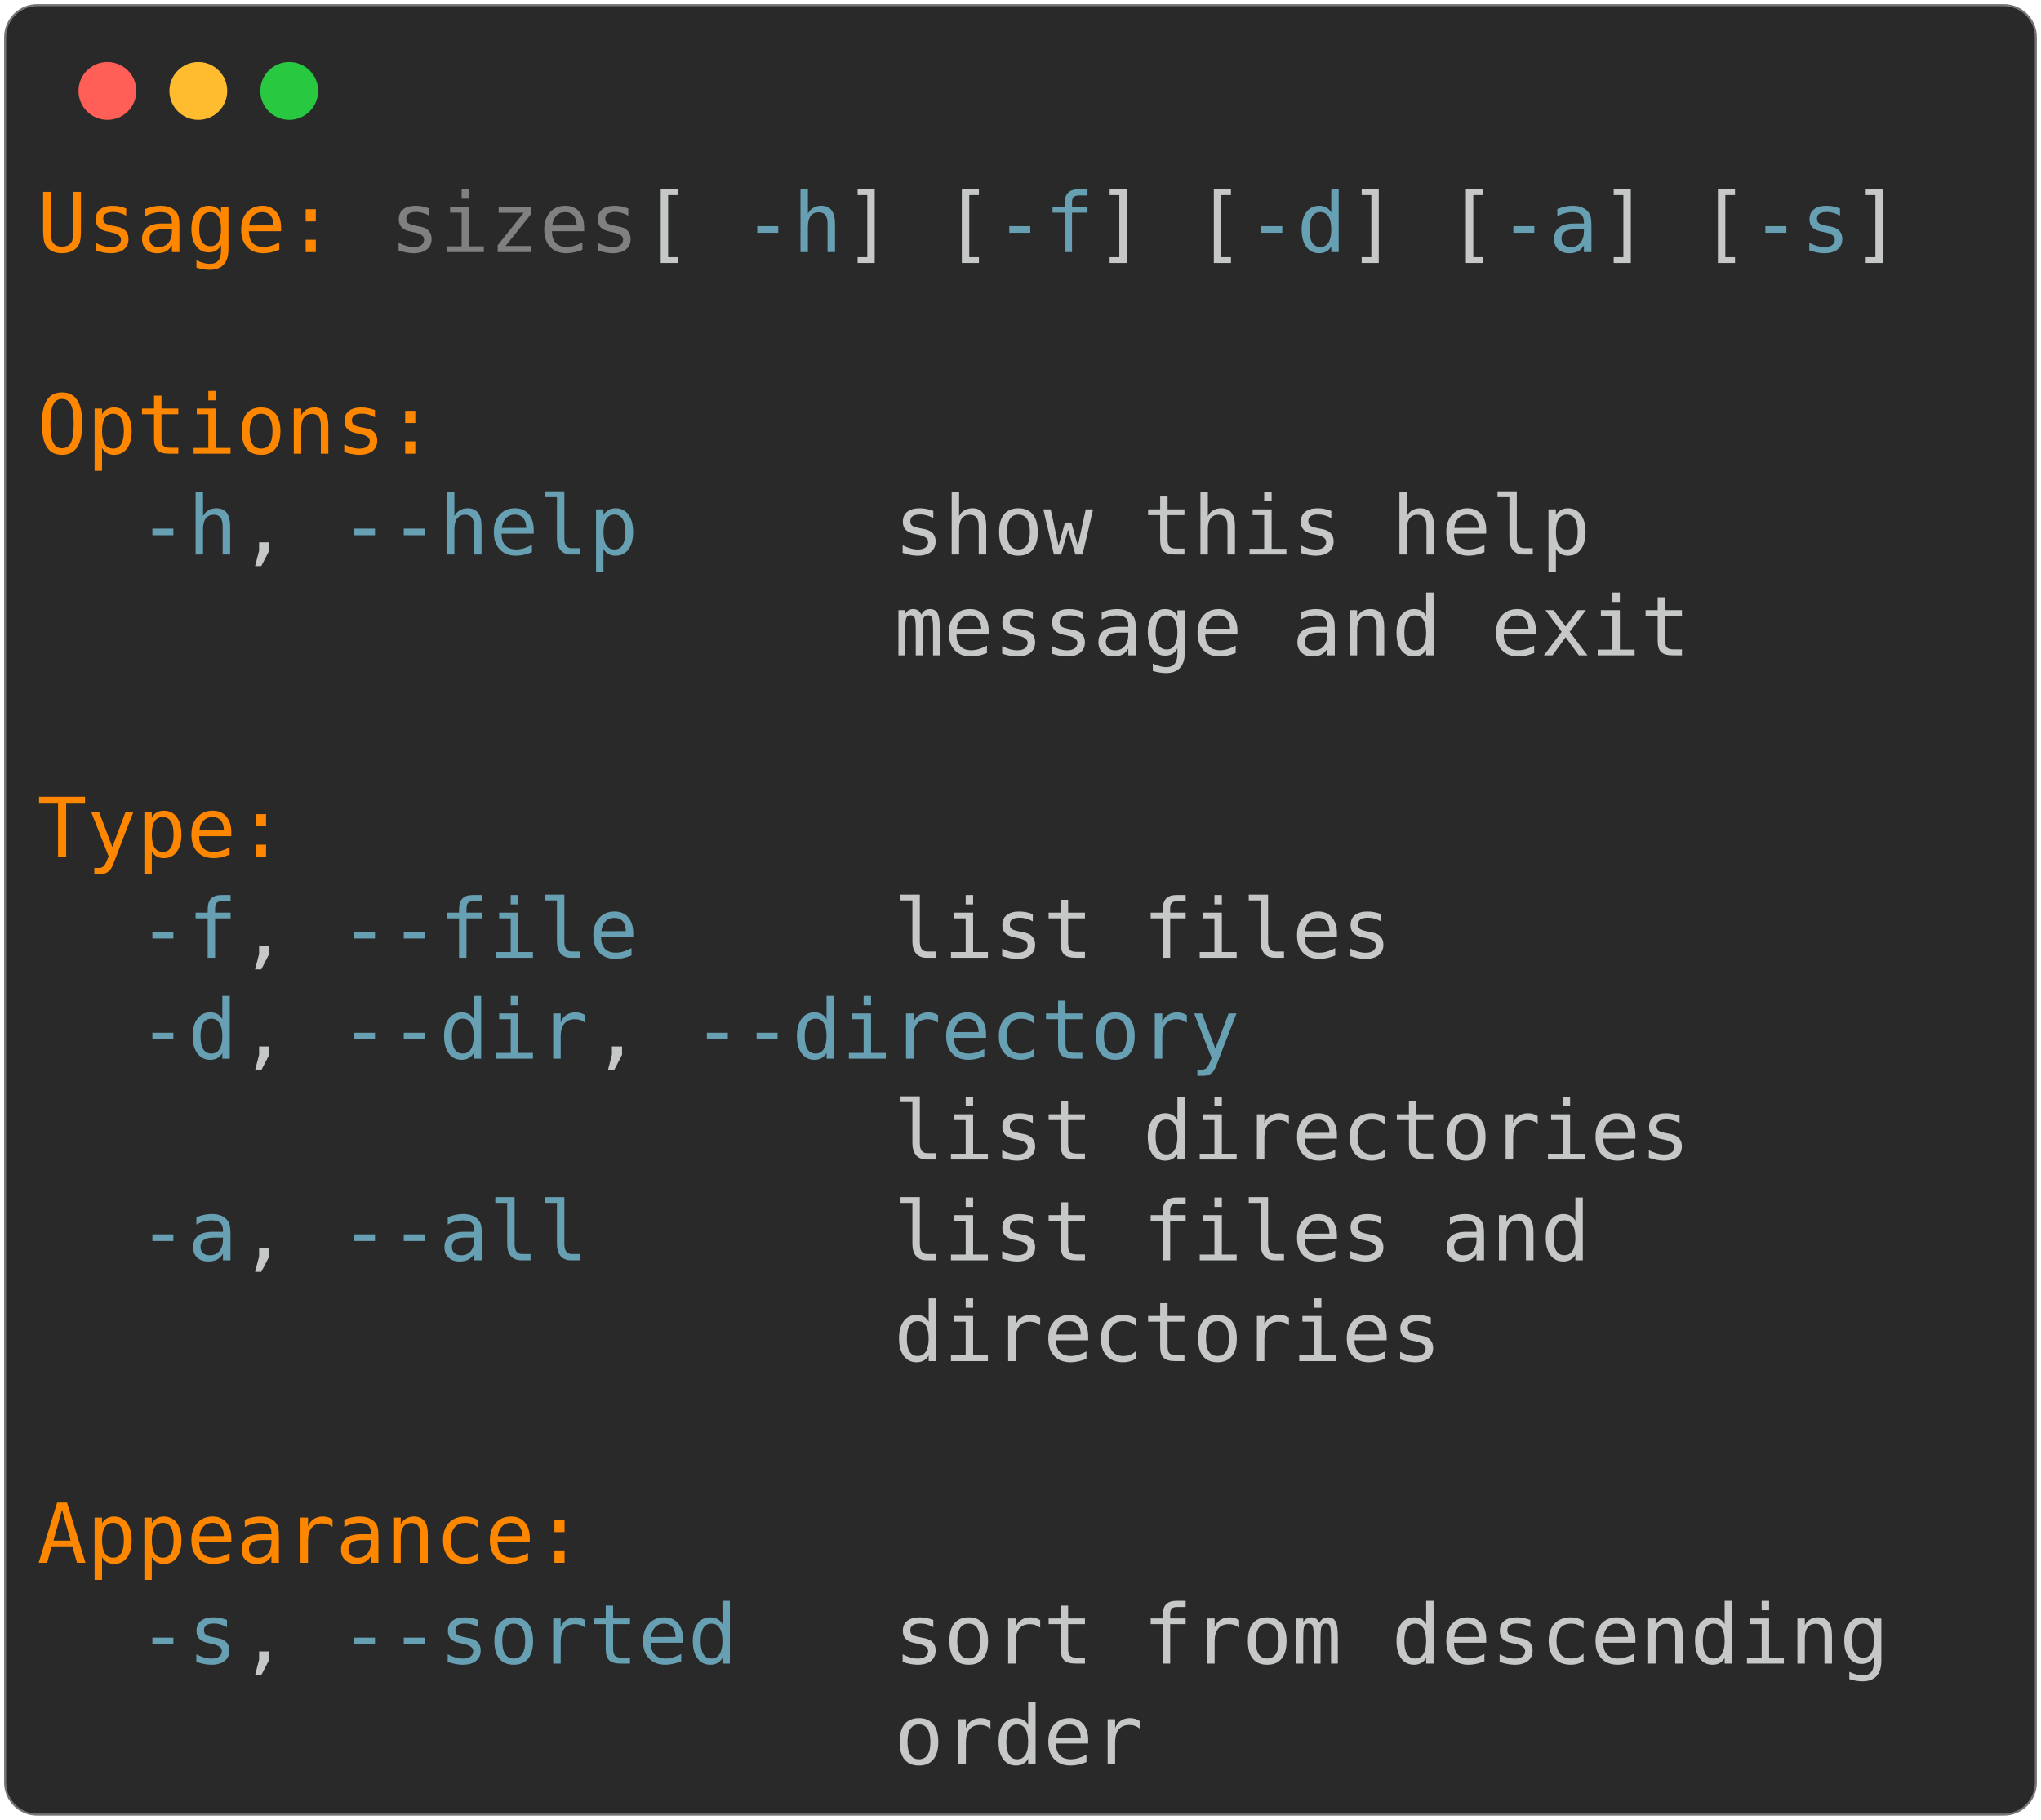
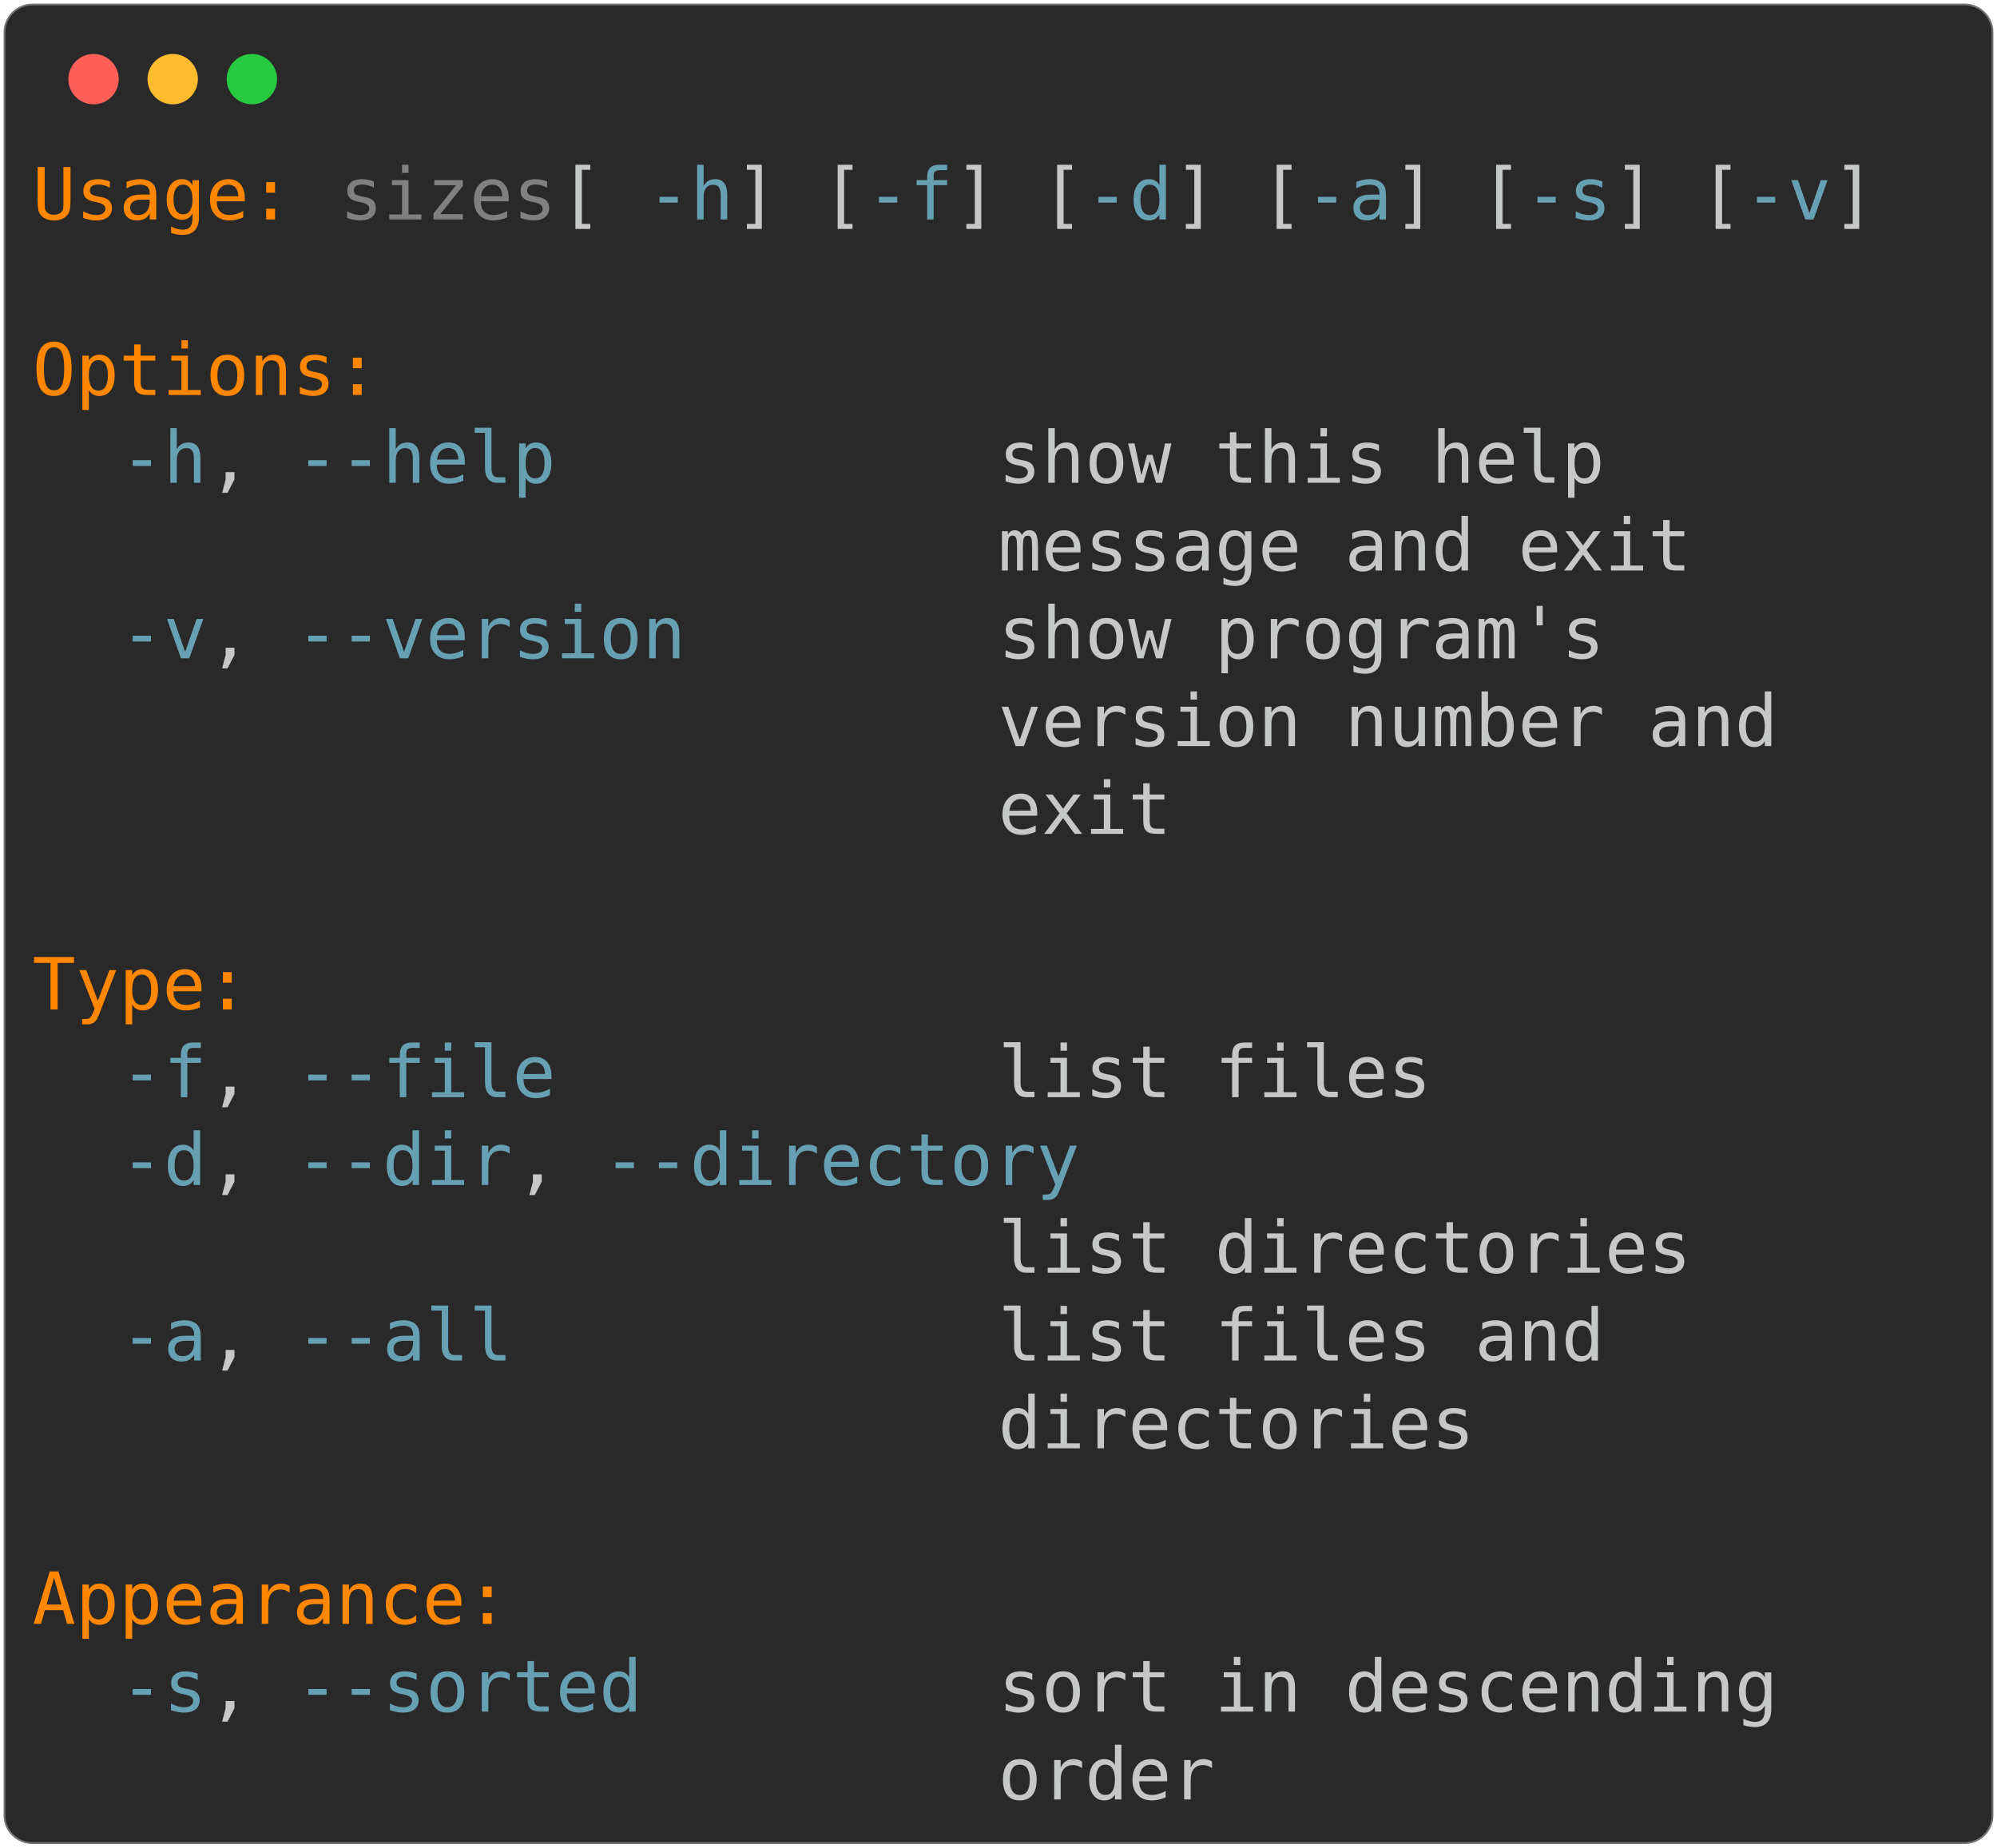
- <svg xmlns="http://www.w3.org/2000/svg" class="rich-terminal" viewBox="0 0 494 440.4">
+ <svg xmlns="http://www.w3.org/2000/svg" class="rich-terminal" viewBox="0 0 555 513.6">
  <style>

    @font-face {
        font-family: "Fira Code";
        src: local("FiraCode-Regular"),
                url("https://cdnjs.cloudflare.com/ajax/libs/firacode/6.2.0/woff2/FiraCode-Regular.woff2") format("woff2"),
                url("https://cdnjs.cloudflare.com/ajax/libs/firacode/6.2.0/woff/FiraCode-Regular.woff") format("woff");
        font-style: normal;
        font-weight: 400;
    }
    @font-face {
        font-family: "Fira Code";
        src: local("FiraCode-Bold"),
                url("https://cdnjs.cloudflare.com/ajax/libs/firacode/6.2.0/woff2/FiraCode-Bold.woff2") format("woff2"),
                url("https://cdnjs.cloudflare.com/ajax/libs/firacode/6.2.0/woff/FiraCode-Bold.woff") format("woff");
        font-style: bold;
        font-weight: 700;
    }

-     .terminal-342535291-matrix {
+     .terminal-2586342675-matrix {
        font-family: Fira Code, monospace;
        font-size: 20px;
        line-height: 24.4px;
        font-variant-east-asian: full-width;
    }

-     .terminal-342535291-title {
+     .terminal-2586342675-title {
        font-size: 18px;
        font-weight: bold;
        font-family: arial;
    }

-     .terminal-342535291-r1 { fill: #ff8700 }
- .terminal-342535291-r2 { fill: #c5c8c6 }
- .terminal-342535291-r3 { fill: #808080 }
- .terminal-342535291-r4 { fill: #68a0b3 }
+     .terminal-2586342675-r1 { fill: #ff8700 }
+ .terminal-2586342675-r2 { fill: #c5c8c6 }
+ .terminal-2586342675-r3 { fill: #808080 }
+ .terminal-2586342675-r4 { fill: #68a0b3 }
    </style>
  <defs>
-     <clipPath id="terminal-342535291-clip-terminal">
-       <rect x="0" y="0" width="474.8" height="389.4" />
+     <clipPath id="terminal-2586342675-clip-terminal">
+       <rect x="0" y="0" width="535.8" height="462.6" />
    </clipPath>
-     <clipPath id="terminal-342535291-line-0">
-       <rect x="0" y="1.5" width="475.8" height="24.65" />
+     <clipPath id="terminal-2586342675-line-0">
+       <rect x="0" y="1.5" width="536.8" height="24.65" />
    </clipPath>
-     <clipPath id="terminal-342535291-line-1">
-       <rect x="0" y="25.9" width="475.8" height="24.65" />
+     <clipPath id="terminal-2586342675-line-1">
+       <rect x="0" y="25.9" width="536.8" height="24.65" />
    </clipPath>
-     <clipPath id="terminal-342535291-line-2">
-       <rect x="0" y="50.3" width="475.8" height="24.65" />
+     <clipPath id="terminal-2586342675-line-2">
+       <rect x="0" y="50.3" width="536.8" height="24.65" />
    </clipPath>
-     <clipPath id="terminal-342535291-line-3">
-       <rect x="0" y="74.7" width="475.8" height="24.65" />
+     <clipPath id="terminal-2586342675-line-3">
+       <rect x="0" y="74.7" width="536.8" height="24.65" />
    </clipPath>
-     <clipPath id="terminal-342535291-line-4">
-       <rect x="0" y="99.1" width="475.8" height="24.65" />
+     <clipPath id="terminal-2586342675-line-4">
+       <rect x="0" y="99.1" width="536.8" height="24.65" />
    </clipPath>
-     <clipPath id="terminal-342535291-line-5">
-       <rect x="0" y="123.5" width="475.8" height="24.65" />
+     <clipPath id="terminal-2586342675-line-5">
+       <rect x="0" y="123.5" width="536.8" height="24.65" />
    </clipPath>
-     <clipPath id="terminal-342535291-line-6">
-       <rect x="0" y="147.9" width="475.8" height="24.65" />
+     <clipPath id="terminal-2586342675-line-6">
+       <rect x="0" y="147.9" width="536.8" height="24.65" />
    </clipPath>
-     <clipPath id="terminal-342535291-line-7">
-       <rect x="0" y="172.3" width="475.8" height="24.65" />
+     <clipPath id="terminal-2586342675-line-7">
+       <rect x="0" y="172.3" width="536.8" height="24.65" />
    </clipPath>
-     <clipPath id="terminal-342535291-line-8">
-       <rect x="0" y="196.7" width="475.8" height="24.65" />
+     <clipPath id="terminal-2586342675-line-8">
+       <rect x="0" y="196.7" width="536.8" height="24.65" />
    </clipPath>
-     <clipPath id="terminal-342535291-line-9">
-       <rect x="0" y="221.1" width="475.8" height="24.65" />
+     <clipPath id="terminal-2586342675-line-9">
+       <rect x="0" y="221.1" width="536.8" height="24.65" />
    </clipPath>
-     <clipPath id="terminal-342535291-line-10">
-       <rect x="0" y="245.5" width="475.8" height="24.65" />
+     <clipPath id="terminal-2586342675-line-10">
+       <rect x="0" y="245.5" width="536.8" height="24.65" />
    </clipPath>
-     <clipPath id="terminal-342535291-line-11">
-       <rect x="0" y="269.9" width="475.8" height="24.65" />
+     <clipPath id="terminal-2586342675-line-11">
+       <rect x="0" y="269.9" width="536.8" height="24.65" />
    </clipPath>
-     <clipPath id="terminal-342535291-line-12">
-       <rect x="0" y="294.3" width="475.8" height="24.65" />
+     <clipPath id="terminal-2586342675-line-12">
+       <rect x="0" y="294.3" width="536.8" height="24.65" />
    </clipPath>
-     <clipPath id="terminal-342535291-line-13">
-       <rect x="0" y="318.7" width="475.8" height="24.65" />
+     <clipPath id="terminal-2586342675-line-13">
+       <rect x="0" y="318.7" width="536.8" height="24.65" />
    </clipPath>
-     <clipPath id="terminal-342535291-line-14">
-       <rect x="0" y="343.1" width="475.8" height="24.65" />
+     <clipPath id="terminal-2586342675-line-14">
+       <rect x="0" y="343.1" width="536.8" height="24.65" />
+     </clipPath>
+     <clipPath id="terminal-2586342675-line-15">
+       <rect x="0" y="367.5" width="536.8" height="24.65" />
+     </clipPath>
+     <clipPath id="terminal-2586342675-line-16">
+       <rect x="0" y="391.9" width="536.8" height="24.65" />
+     </clipPath>
+     <clipPath id="terminal-2586342675-line-17">
+       <rect x="0" y="416.3" width="536.8" height="24.65" />
    </clipPath>
  </defs>
-   <rect fill="#292929" stroke="rgba(255,255,255,0.35)" stroke-width="1" x="1" y="1" width="492" height="438.4" rx="8" />
+   <rect fill="#292929" stroke="rgba(255,255,255,0.35)" stroke-width="1" x="1" y="1" width="553" height="511.6" rx="8" />
  <g transform="translate(26,22)">
    <circle cx="0" cy="0" r="7" fill="#ff5f57" />
    <circle cx="22" cy="0" r="7" fill="#febc2e" />
    <circle cx="44" cy="0" r="7" fill="#28c840" />
  </g>
-   <g transform="translate(9, 41)" clip-path="url(#terminal-342535291-clip-terminal)">
-     <g class="terminal-342535291-matrix">
-       <text class="terminal-342535291-r1" x="0" y="20" textLength="73.2" clip-path="url(#terminal-342535291-line-0)">Usage:</text>
-       <text class="terminal-342535291-r3" x="85.4" y="20" textLength="61" clip-path="url(#terminal-342535291-line-0)">sizes</text>
-       <text class="terminal-342535291-r2" x="146.4" y="20" textLength="24.4" clip-path="url(#terminal-342535291-line-0)"> [</text>
-       <text class="terminal-342535291-r4" x="170.8" y="20" textLength="24.4" clip-path="url(#terminal-342535291-line-0)">-h</text>
-       <text class="terminal-342535291-r2" x="195.2" y="20" textLength="36.6" clip-path="url(#terminal-342535291-line-0)">] [</text>
-       <text class="terminal-342535291-r4" x="231.8" y="20" textLength="24.4" clip-path="url(#terminal-342535291-line-0)">-f</text>
-       <text class="terminal-342535291-r2" x="256.2" y="20" textLength="36.6" clip-path="url(#terminal-342535291-line-0)">] [</text>
-       <text class="terminal-342535291-r4" x="292.8" y="20" textLength="24.4" clip-path="url(#terminal-342535291-line-0)">-d</text>
-       <text class="terminal-342535291-r2" x="317.2" y="20" textLength="36.6" clip-path="url(#terminal-342535291-line-0)">] [</text>
-       <text class="terminal-342535291-r4" x="353.8" y="20" textLength="24.4" clip-path="url(#terminal-342535291-line-0)">-a</text>
-       <text class="terminal-342535291-r2" x="378.2" y="20" textLength="36.6" clip-path="url(#terminal-342535291-line-0)">] [</text>
-       <text class="terminal-342535291-r4" x="414.8" y="20" textLength="24.4" clip-path="url(#terminal-342535291-line-0)">-s</text>
-       <text class="terminal-342535291-r2" x="439.2" y="20" textLength="12.2" clip-path="url(#terminal-342535291-line-0)">]</text>
-       <text class="terminal-342535291-r2" x="475.8" y="20" textLength="12.2" clip-path="url(#terminal-342535291-line-0)">
+   <g transform="translate(9, 41)" clip-path="url(#terminal-2586342675-clip-terminal)">
+     <g class="terminal-2586342675-matrix">
+       <text class="terminal-2586342675-r1" x="0" y="20" textLength="73.2" clip-path="url(#terminal-2586342675-line-0)">Usage:</text>
+       <text class="terminal-2586342675-r3" x="85.4" y="20" textLength="61" clip-path="url(#terminal-2586342675-line-0)">sizes</text>
+       <text class="terminal-2586342675-r2" x="146.4" y="20" textLength="24.4" clip-path="url(#terminal-2586342675-line-0)"> [</text>
+       <text class="terminal-2586342675-r4" x="170.8" y="20" textLength="24.4" clip-path="url(#terminal-2586342675-line-0)">-h</text>
+       <text class="terminal-2586342675-r2" x="195.2" y="20" textLength="36.6" clip-path="url(#terminal-2586342675-line-0)">] [</text>
+       <text class="terminal-2586342675-r4" x="231.8" y="20" textLength="24.4" clip-path="url(#terminal-2586342675-line-0)">-f</text>
+       <text class="terminal-2586342675-r2" x="256.2" y="20" textLength="36.6" clip-path="url(#terminal-2586342675-line-0)">] [</text>
+       <text class="terminal-2586342675-r4" x="292.8" y="20" textLength="24.4" clip-path="url(#terminal-2586342675-line-0)">-d</text>
+       <text class="terminal-2586342675-r2" x="317.2" y="20" textLength="36.6" clip-path="url(#terminal-2586342675-line-0)">] [</text>
+       <text class="terminal-2586342675-r4" x="353.8" y="20" textLength="24.4" clip-path="url(#terminal-2586342675-line-0)">-a</text>
+       <text class="terminal-2586342675-r2" x="378.2" y="20" textLength="36.6" clip-path="url(#terminal-2586342675-line-0)">] [</text>
+       <text class="terminal-2586342675-r4" x="414.8" y="20" textLength="24.4" clip-path="url(#terminal-2586342675-line-0)">-s</text>
+       <text class="terminal-2586342675-r2" x="439.2" y="20" textLength="36.6" clip-path="url(#terminal-2586342675-line-0)">] [</text>
+       <text class="terminal-2586342675-r4" x="475.8" y="20" textLength="24.4" clip-path="url(#terminal-2586342675-line-0)">-v</text>
+       <text class="terminal-2586342675-r2" x="500.2" y="20" textLength="12.2" clip-path="url(#terminal-2586342675-line-0)">]</text>
+       <text class="terminal-2586342675-r2" x="536.8" y="20" textLength="12.2" clip-path="url(#terminal-2586342675-line-0)">
</text>
-       <text class="terminal-342535291-r2" x="475.8" y="44.4" textLength="12.2" clip-path="url(#terminal-342535291-line-1)">
+       <text class="terminal-2586342675-r2" x="536.8" y="44.4" textLength="12.2" clip-path="url(#terminal-2586342675-line-1)">
</text>
-       <text class="terminal-342535291-r1" x="0" y="68.8" textLength="97.6" clip-path="url(#terminal-342535291-line-2)">Options:</text>
-       <text class="terminal-342535291-r2" x="475.8" y="68.8" textLength="12.2" clip-path="url(#terminal-342535291-line-2)">
+       <text class="terminal-2586342675-r1" x="0" y="68.8" textLength="97.6" clip-path="url(#terminal-2586342675-line-2)">Options:</text>
+       <text class="terminal-2586342675-r2" x="536.8" y="68.8" textLength="12.2" clip-path="url(#terminal-2586342675-line-2)">
</text>
-       <text class="terminal-342535291-r4" x="24.4" y="93.2" textLength="24.4" clip-path="url(#terminal-342535291-line-3)">-h</text>
-       <text class="terminal-342535291-r2" x="48.8" y="93.2" textLength="24.4" clip-path="url(#terminal-342535291-line-3)">, </text>
-       <text class="terminal-342535291-r4" x="73.2" y="93.2" textLength="73.2" clip-path="url(#terminal-342535291-line-3)">--help</text>
-       <text class="terminal-342535291-r2" x="207.4" y="93.2" textLength="170.8" clip-path="url(#terminal-342535291-line-3)">show this help</text>
-       <text class="terminal-342535291-r2" x="475.8" y="93.2" textLength="12.2" clip-path="url(#terminal-342535291-line-3)">
+       <text class="terminal-2586342675-r4" x="24.4" y="93.2" textLength="24.4" clip-path="url(#terminal-2586342675-line-3)">-h</text>
+       <text class="terminal-2586342675-r2" x="48.8" y="93.2" textLength="24.4" clip-path="url(#terminal-2586342675-line-3)">, </text>
+       <text class="terminal-2586342675-r4" x="73.2" y="93.2" textLength="73.2" clip-path="url(#terminal-2586342675-line-3)">--help</text>
+       <text class="terminal-2586342675-r2" x="268.4" y="93.2" textLength="170.8" clip-path="url(#terminal-2586342675-line-3)">show this help</text>
+       <text class="terminal-2586342675-r2" x="536.8" y="93.2" textLength="12.2" clip-path="url(#terminal-2586342675-line-3)">
</text>
-       <text class="terminal-342535291-r2" x="207.4" y="117.6" textLength="195.2" clip-path="url(#terminal-342535291-line-4)">message and exit</text>
-       <text class="terminal-342535291-r2" x="475.8" y="117.6" textLength="12.2" clip-path="url(#terminal-342535291-line-4)">
+       <text class="terminal-2586342675-r2" x="268.4" y="117.6" textLength="195.2" clip-path="url(#terminal-2586342675-line-4)">message and exit</text>
+       <text class="terminal-2586342675-r2" x="536.8" y="117.6" textLength="12.2" clip-path="url(#terminal-2586342675-line-4)">
</text>
-       <text class="terminal-342535291-r2" x="475.8" y="142" textLength="12.2" clip-path="url(#terminal-342535291-line-5)">
+       <text class="terminal-2586342675-r4" x="24.4" y="142" textLength="24.4" clip-path="url(#terminal-2586342675-line-5)">-v</text>
+       <text class="terminal-2586342675-r2" x="48.8" y="142" textLength="24.4" clip-path="url(#terminal-2586342675-line-5)">, </text>
+       <text class="terminal-2586342675-r4" x="73.2" y="142" textLength="109.8" clip-path="url(#terminal-2586342675-line-5)">--version</text>
+       <text class="terminal-2586342675-r2" x="268.4" y="142" textLength="170.8" clip-path="url(#terminal-2586342675-line-5)">show program's</text>
+       <text class="terminal-2586342675-r2" x="536.8" y="142" textLength="12.2" clip-path="url(#terminal-2586342675-line-5)">
</text>
-       <text class="terminal-342535291-r1" x="0" y="166.4" textLength="61" clip-path="url(#terminal-342535291-line-6)">Type:</text>
-       <text class="terminal-342535291-r2" x="475.8" y="166.4" textLength="12.2" clip-path="url(#terminal-342535291-line-6)">
+       <text class="terminal-2586342675-r2" x="268.4" y="166.4" textLength="219.6" clip-path="url(#terminal-2586342675-line-6)">version number and</text>
+       <text class="terminal-2586342675-r2" x="536.8" y="166.4" textLength="12.2" clip-path="url(#terminal-2586342675-line-6)">
</text>
-       <text class="terminal-342535291-r4" x="24.4" y="190.8" textLength="24.4" clip-path="url(#terminal-342535291-line-7)">-f</text>
-       <text class="terminal-342535291-r2" x="48.8" y="190.8" textLength="24.4" clip-path="url(#terminal-342535291-line-7)">, </text>
-       <text class="terminal-342535291-r4" x="73.2" y="190.8" textLength="73.2" clip-path="url(#terminal-342535291-line-7)">--file</text>
-       <text class="terminal-342535291-r2" x="207.4" y="190.8" textLength="122" clip-path="url(#terminal-342535291-line-7)">list files</text>
-       <text class="terminal-342535291-r2" x="475.8" y="190.8" textLength="12.2" clip-path="url(#terminal-342535291-line-7)">
+       <text class="terminal-2586342675-r2" x="268.4" y="190.8" textLength="48.8" clip-path="url(#terminal-2586342675-line-7)">exit</text>
+       <text class="terminal-2586342675-r2" x="536.8" y="190.8" textLength="12.2" clip-path="url(#terminal-2586342675-line-7)">
</text>
-       <text class="terminal-342535291-r4" x="24.4" y="215.2" textLength="24.4" clip-path="url(#terminal-342535291-line-8)">-d</text>
-       <text class="terminal-342535291-r2" x="48.8" y="215.2" textLength="24.4" clip-path="url(#terminal-342535291-line-8)">, </text>
-       <text class="terminal-342535291-r4" x="73.2" y="215.2" textLength="61" clip-path="url(#terminal-342535291-line-8)">--dir</text>
-       <text class="terminal-342535291-r2" x="134.2" y="215.2" textLength="24.4" clip-path="url(#terminal-342535291-line-8)">, </text>
-       <text class="terminal-342535291-r4" x="158.6" y="215.2" textLength="134.2" clip-path="url(#terminal-342535291-line-8)">--directory</text>
-       <text class="terminal-342535291-r2" x="475.8" y="215.2" textLength="12.2" clip-path="url(#terminal-342535291-line-8)">
+       <text class="terminal-2586342675-r2" x="536.8" y="215.2" textLength="12.2" clip-path="url(#terminal-2586342675-line-8)">
</text>
-       <text class="terminal-342535291-r2" x="207.4" y="239.6" textLength="195.2" clip-path="url(#terminal-342535291-line-9)">list directories</text>
-       <text class="terminal-342535291-r2" x="475.8" y="239.6" textLength="12.2" clip-path="url(#terminal-342535291-line-9)">
+       <text class="terminal-2586342675-r1" x="0" y="239.6" textLength="61" clip-path="url(#terminal-2586342675-line-9)">Type:</text>
+       <text class="terminal-2586342675-r2" x="536.8" y="239.6" textLength="12.2" clip-path="url(#terminal-2586342675-line-9)">
</text>
-       <text class="terminal-342535291-r4" x="24.4" y="264" textLength="24.4" clip-path="url(#terminal-342535291-line-10)">-a</text>
-       <text class="terminal-342535291-r2" x="48.8" y="264" textLength="24.4" clip-path="url(#terminal-342535291-line-10)">, </text>
-       <text class="terminal-342535291-r4" x="73.2" y="264" textLength="61" clip-path="url(#terminal-342535291-line-10)">--all</text>
-       <text class="terminal-342535291-r2" x="207.4" y="264" textLength="170.8" clip-path="url(#terminal-342535291-line-10)">list files and</text>
-       <text class="terminal-342535291-r2" x="475.8" y="264" textLength="12.2" clip-path="url(#terminal-342535291-line-10)">
+       <text class="terminal-2586342675-r4" x="24.4" y="264" textLength="24.4" clip-path="url(#terminal-2586342675-line-10)">-f</text>
+       <text class="terminal-2586342675-r2" x="48.8" y="264" textLength="24.4" clip-path="url(#terminal-2586342675-line-10)">, </text>
+       <text class="terminal-2586342675-r4" x="73.2" y="264" textLength="73.2" clip-path="url(#terminal-2586342675-line-10)">--file</text>
+       <text class="terminal-2586342675-r2" x="268.4" y="264" textLength="122" clip-path="url(#terminal-2586342675-line-10)">list files</text>
+       <text class="terminal-2586342675-r2" x="536.8" y="264" textLength="12.2" clip-path="url(#terminal-2586342675-line-10)">
</text>
-       <text class="terminal-342535291-r2" x="207.4" y="288.4" textLength="134.2" clip-path="url(#terminal-342535291-line-11)">directories</text>
-       <text class="terminal-342535291-r2" x="475.8" y="288.4" textLength="12.2" clip-path="url(#terminal-342535291-line-11)">
+       <text class="terminal-2586342675-r4" x="24.4" y="288.4" textLength="24.4" clip-path="url(#terminal-2586342675-line-11)">-d</text>
+       <text class="terminal-2586342675-r2" x="48.8" y="288.4" textLength="24.4" clip-path="url(#terminal-2586342675-line-11)">, </text>
+       <text class="terminal-2586342675-r4" x="73.2" y="288.4" textLength="61" clip-path="url(#terminal-2586342675-line-11)">--dir</text>
+       <text class="terminal-2586342675-r2" x="134.2" y="288.4" textLength="24.4" clip-path="url(#terminal-2586342675-line-11)">, </text>
+       <text class="terminal-2586342675-r4" x="158.6" y="288.4" textLength="134.2" clip-path="url(#terminal-2586342675-line-11)">--directory</text>
+       <text class="terminal-2586342675-r2" x="536.8" y="288.4" textLength="12.2" clip-path="url(#terminal-2586342675-line-11)">
</text>
-       <text class="terminal-342535291-r2" x="475.8" y="312.8" textLength="12.2" clip-path="url(#terminal-342535291-line-12)">
+       <text class="terminal-2586342675-r2" x="268.4" y="312.8" textLength="195.2" clip-path="url(#terminal-2586342675-line-12)">list directories</text>
+       <text class="terminal-2586342675-r2" x="536.8" y="312.8" textLength="12.2" clip-path="url(#terminal-2586342675-line-12)">
</text>
-       <text class="terminal-342535291-r1" x="0" y="337.2" textLength="134.2" clip-path="url(#terminal-342535291-line-13)">Appearance:</text>
-       <text class="terminal-342535291-r2" x="475.8" y="337.2" textLength="12.2" clip-path="url(#terminal-342535291-line-13)">
+       <text class="terminal-2586342675-r4" x="24.4" y="337.2" textLength="24.4" clip-path="url(#terminal-2586342675-line-13)">-a</text>
+       <text class="terminal-2586342675-r2" x="48.8" y="337.2" textLength="24.4" clip-path="url(#terminal-2586342675-line-13)">, </text>
+       <text class="terminal-2586342675-r4" x="73.2" y="337.2" textLength="61" clip-path="url(#terminal-2586342675-line-13)">--all</text>
+       <text class="terminal-2586342675-r2" x="268.4" y="337.2" textLength="170.8" clip-path="url(#terminal-2586342675-line-13)">list files and</text>
+       <text class="terminal-2586342675-r2" x="536.8" y="337.2" textLength="12.2" clip-path="url(#terminal-2586342675-line-13)">
</text>
-       <text class="terminal-342535291-r4" x="24.4" y="361.6" textLength="24.4" clip-path="url(#terminal-342535291-line-14)">-s</text>
-       <text class="terminal-342535291-r2" x="48.8" y="361.6" textLength="24.4" clip-path="url(#terminal-342535291-line-14)">, </text>
-       <text class="terminal-342535291-r4" x="73.2" y="361.6" textLength="97.6" clip-path="url(#terminal-342535291-line-14)">--sorted</text>
-       <text class="terminal-342535291-r2" x="207.4" y="361.6" textLength="244" clip-path="url(#terminal-342535291-line-14)">sort from descending</text>
-       <text class="terminal-342535291-r2" x="475.8" y="361.6" textLength="12.2" clip-path="url(#terminal-342535291-line-14)">
+       <text class="terminal-2586342675-r2" x="268.4" y="361.6" textLength="134.2" clip-path="url(#terminal-2586342675-line-14)">directories</text>
+       <text class="terminal-2586342675-r2" x="536.8" y="361.6" textLength="12.2" clip-path="url(#terminal-2586342675-line-14)">
</text>
-       <text class="terminal-342535291-r2" x="207.4" y="386" textLength="61" clip-path="url(#terminal-342535291-line-15)">order</text>
-       <text class="terminal-342535291-r2" x="475.8" y="386" textLength="12.2" clip-path="url(#terminal-342535291-line-15)">
+       <text class="terminal-2586342675-r2" x="536.8" y="386" textLength="12.2" clip-path="url(#terminal-2586342675-line-15)">
+ </text>
+       <text class="terminal-2586342675-r1" x="0" y="410.4" textLength="134.2" clip-path="url(#terminal-2586342675-line-16)">Appearance:</text>
+       <text class="terminal-2586342675-r2" x="536.8" y="410.4" textLength="12.2" clip-path="url(#terminal-2586342675-line-16)">
+ </text>
+       <text class="terminal-2586342675-r4" x="24.4" y="434.8" textLength="24.4" clip-path="url(#terminal-2586342675-line-17)">-s</text>
+       <text class="terminal-2586342675-r2" x="48.8" y="434.8" textLength="24.4" clip-path="url(#terminal-2586342675-line-17)">, </text>
+       <text class="terminal-2586342675-r4" x="73.2" y="434.8" textLength="97.6" clip-path="url(#terminal-2586342675-line-17)">--sorted</text>
+       <text class="terminal-2586342675-r2" x="268.4" y="434.8" textLength="219.6" clip-path="url(#terminal-2586342675-line-17)">sort in descending</text>
+       <text class="terminal-2586342675-r2" x="536.8" y="434.8" textLength="12.2" clip-path="url(#terminal-2586342675-line-17)">
+ </text>
+       <text class="terminal-2586342675-r2" x="268.4" y="459.2" textLength="61" clip-path="url(#terminal-2586342675-line-18)">order</text>
+       <text class="terminal-2586342675-r2" x="536.8" y="459.2" textLength="12.2" clip-path="url(#terminal-2586342675-line-18)">
</text>
    </g>
  </g>
</svg>
